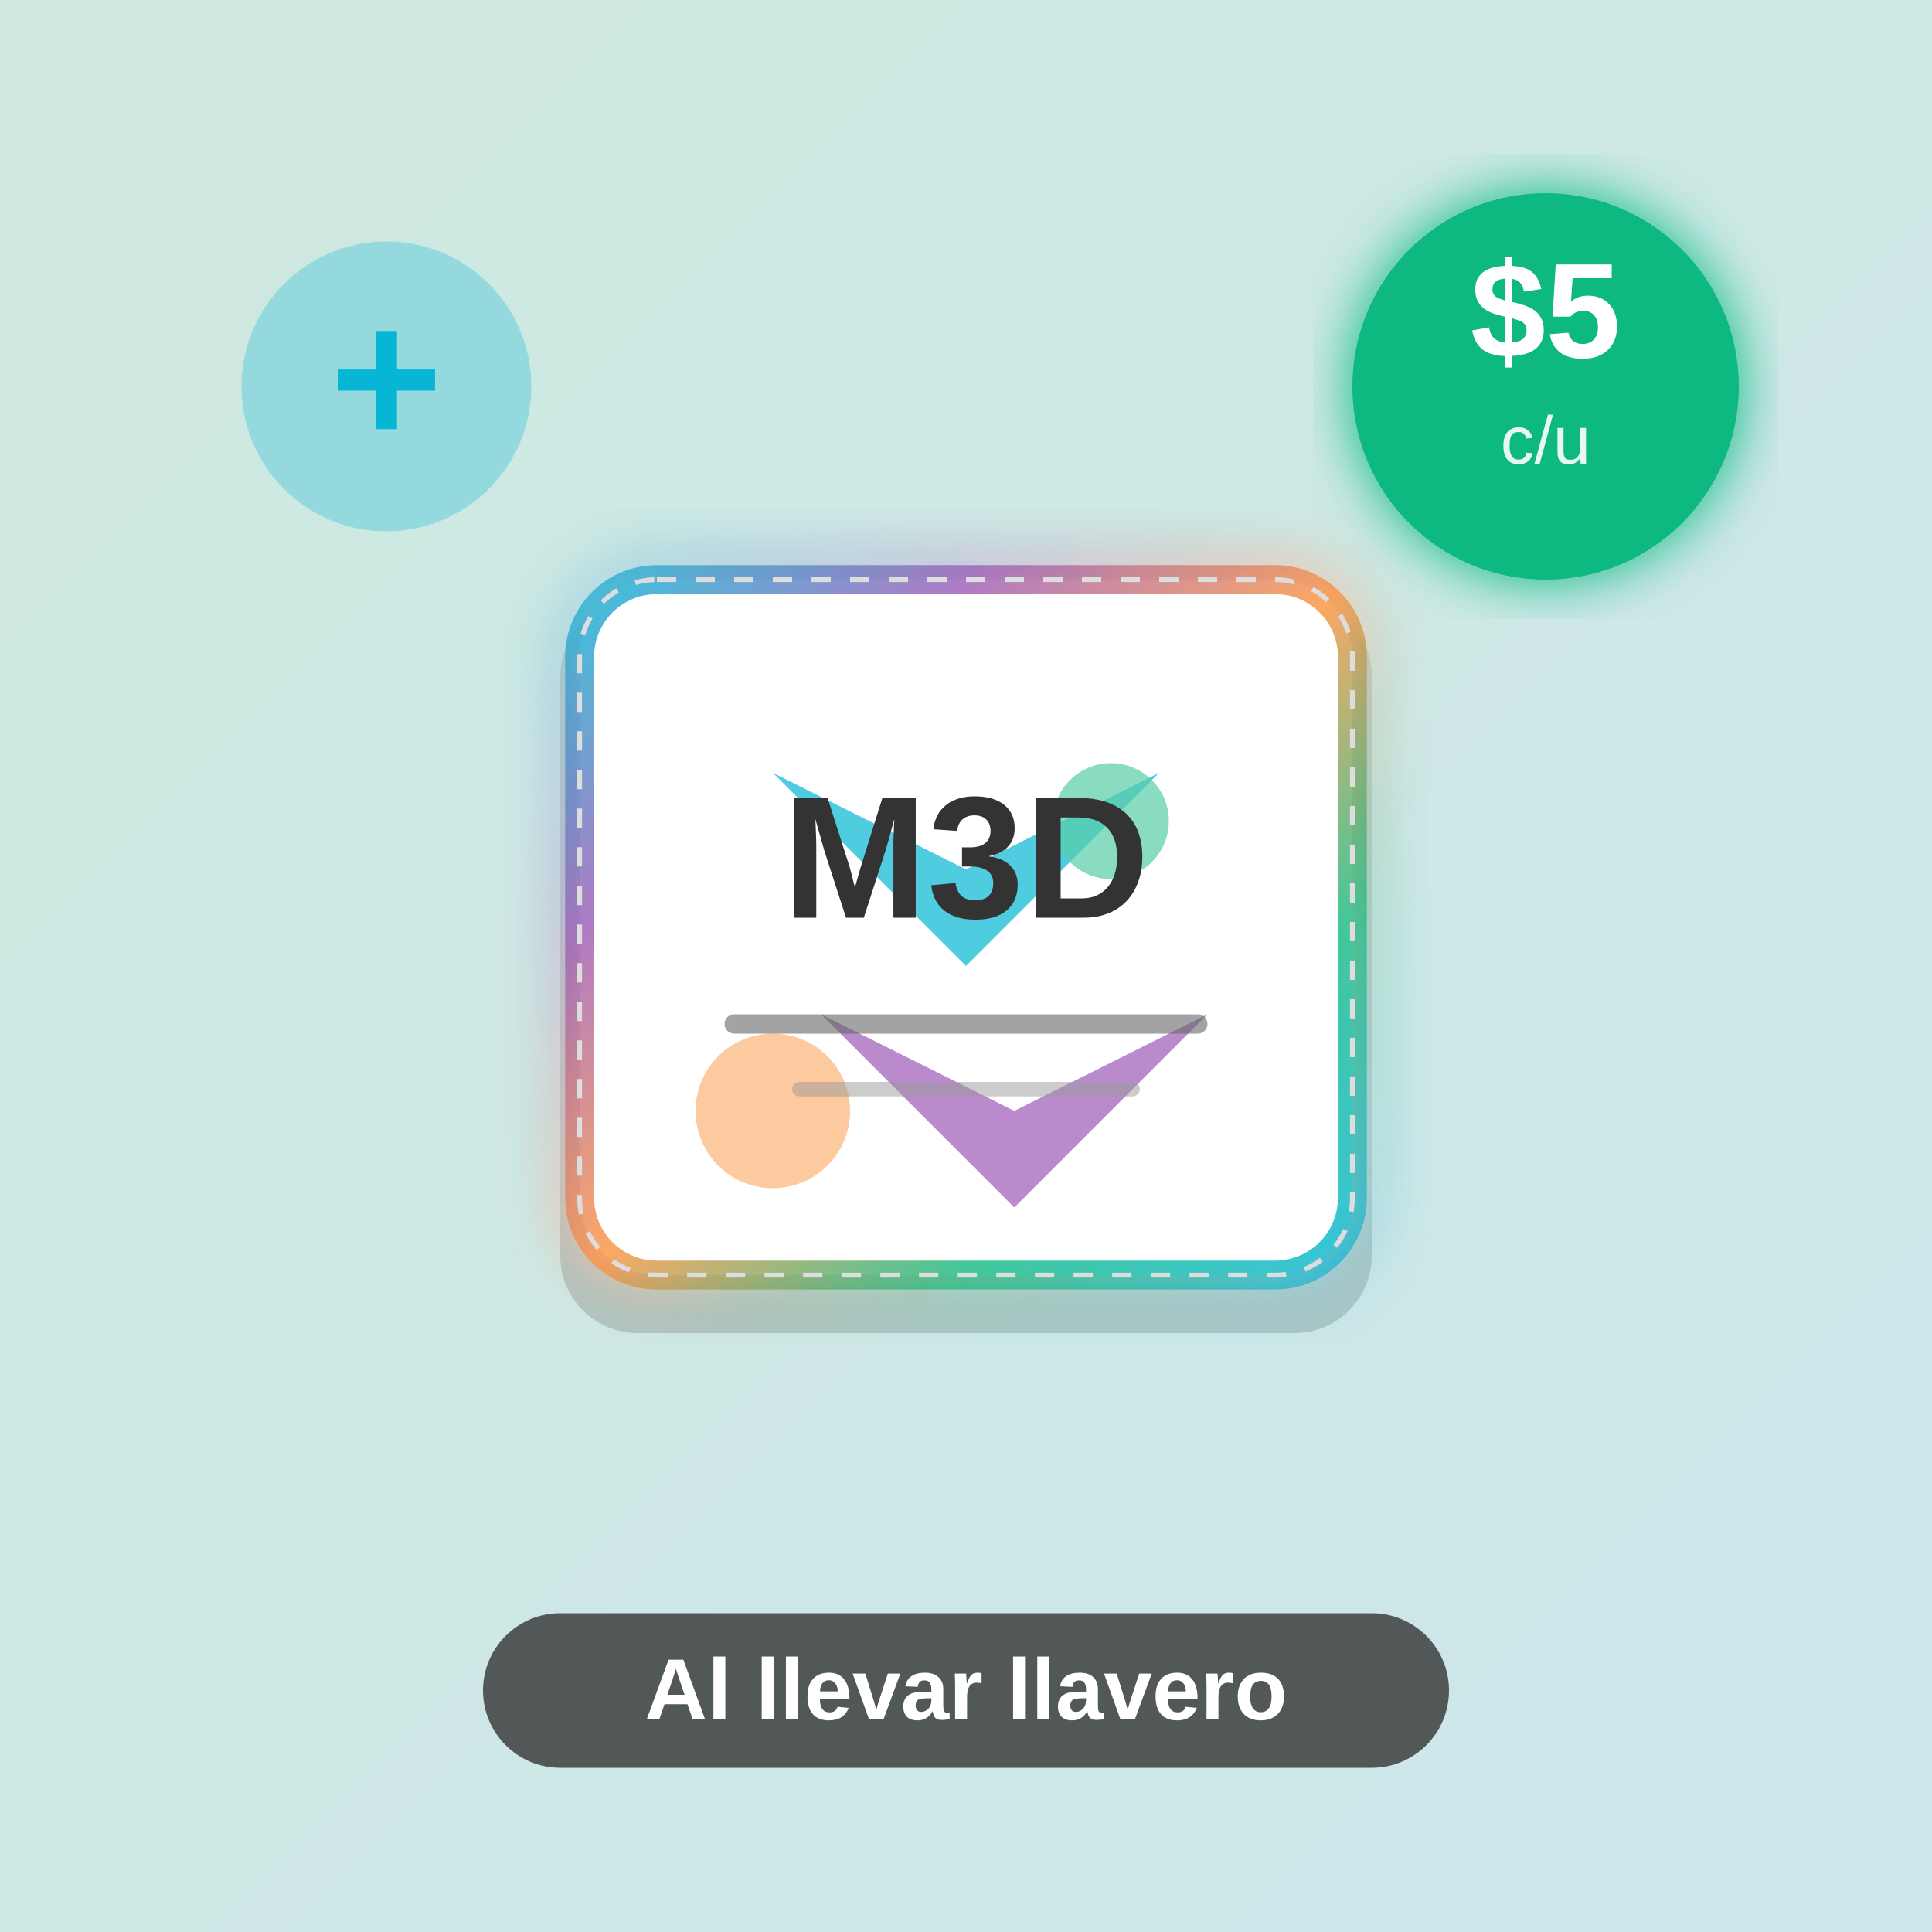
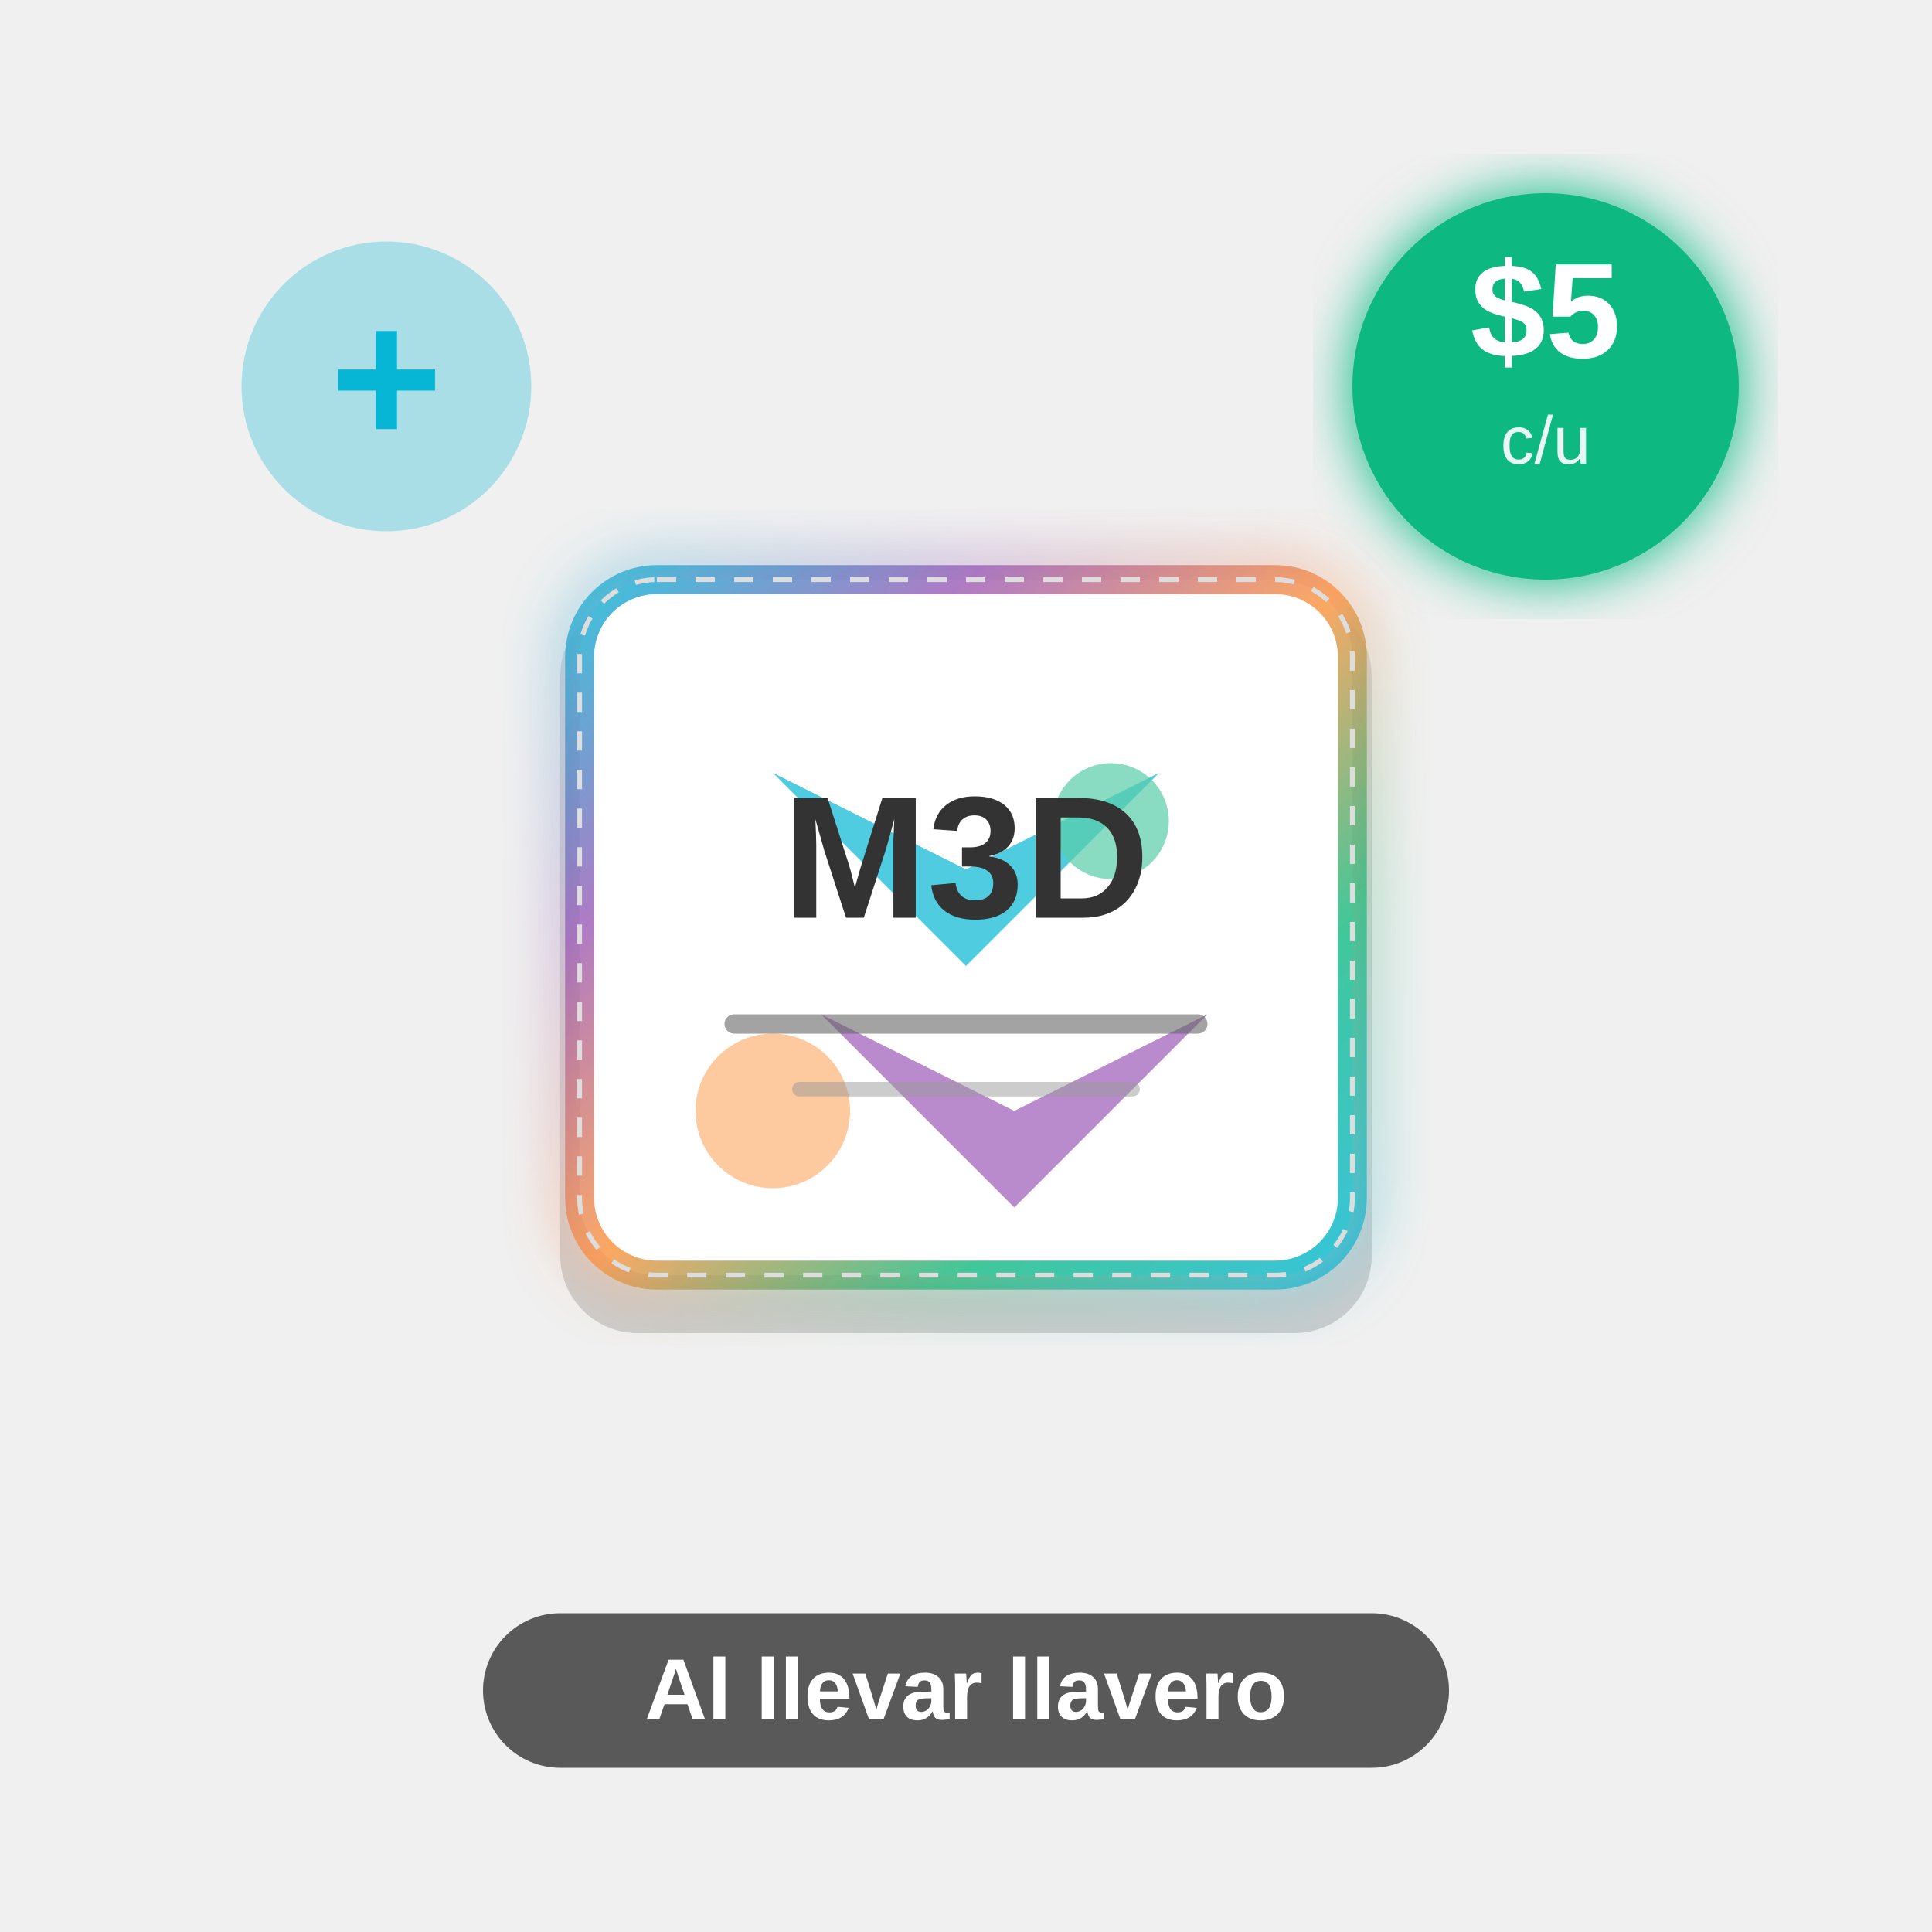
<svg xmlns="http://www.w3.org/2000/svg" viewBox="0 0 200 200" role="img" aria-labelledby="title-addon">
  <defs>
    <linearGradient id="bg-addon" x1="0%" y1="0%" x2="100%" y2="100%">
      <stop offset="0%" style="stop-color:#10B981;stop-opacity:0.15" />
      <stop offset="100%" style="stop-color:#06B6D4;stop-opacity:0.15" />
    </linearGradient>
    <linearGradient id="sticker-holo" x1="0%" y1="0%" x2="100%" y2="100%">
      <stop offset="0%" style="stop-color:#06B6D4;stop-opacity:0.8" />
      <stop offset="25%" style="stop-color:#9B59B6;stop-opacity:0.8" />
      <stop offset="50%" style="stop-color:#FB923C;stop-opacity:0.8" />
      <stop offset="75%" style="stop-color:#10B981;stop-opacity:0.8" />
      <stop offset="100%" style="stop-color:#06B6D4;stop-opacity:0.8" />
    </linearGradient>
    <filter id="glow-addon">
      <feGaussianBlur stdDeviation="3" result="coloredBlur" />
      <feMerge>
        <feMergeNode in="coloredBlur" />
        <feMergeNode in="SourceGraphic" />
      </feMerge>
    </filter>
  </defs>
-   <rect width="200" height="200" fill="url(#bg-addon)" />
  <g transform="translate(100, 100)">
    <rect x="-42" y="-38" width="84" height="76" rx="8" fill="#000" opacity="0.15" />
    <rect x="-40" y="-40" width="80" height="72" rx="8" fill="#FFF" stroke="url(#sticker-holo)" stroke-width="3" filter="url(#glow-addon)" />
    <g opacity="0.7">
      <path d="M -20,-20 L 0,0 L 20,-20 L 0,-10 Z" fill="#06B6D4" />
      <path d="M -15,5 L 5,25 L 25,5 L 5,15 Z" fill="#9B59B6" />
      <circle cx="-20" cy="15" r="8" fill="#FB923C" opacity="0.7" />
      <circle cx="15" cy="-15" r="6" fill="#10B981" opacity="0.7" />
    </g>
    <text x="0" y="-5" font-family="Arial, sans-serif" font-size="18" font-weight="bold" fill="#333" text-anchor="middle">M3D</text>
    <rect x="-25" y="5" width="50" height="2" rx="1" fill="#666" opacity="0.6" />
    <rect x="-18" y="12" width="36" height="1.5" rx="0.75" fill="#999" opacity="0.5" />
    <rect x="-40" y="-40" width="80" height="72" rx="8" fill="none" stroke="#DDD" stroke-width="0.5" stroke-dasharray="2,2" />
  </g>
  <g transform="translate(160, 40)">
    <circle cx="0" cy="0" r="20" fill="#10B981" filter="url(#glow-addon)" />
    <text x="0" y="-3" font-family="Arial, sans-serif" font-size="14" font-weight="bold" fill="#FFF" text-anchor="middle">$5</text>
    <text x="0" y="8" font-family="Arial, sans-serif" font-size="7" fill="#FFF" text-anchor="middle" opacity="0.9">c/u</text>
  </g>
  <g transform="translate(40, 40)">
    <circle cx="0" cy="0" r="15" fill="#06B6D4" opacity="0.3" />
    <text x="0" y="6" font-family="Arial, sans-serif" font-size="20" font-weight="bold" fill="#06B6D4" text-anchor="middle">+</text>
  </g>
  <g transform="translate(100, 175)">
    <rect x="-50" y="-8" width="100" height="16" rx="8" fill="#333" opacity="0.8" />
    <text x="0" y="3" font-family="Arial, sans-serif" font-size="9" font-weight="bold" fill="#FFF" text-anchor="middle">Al llevar llavero</text>
  </g>
</svg>
